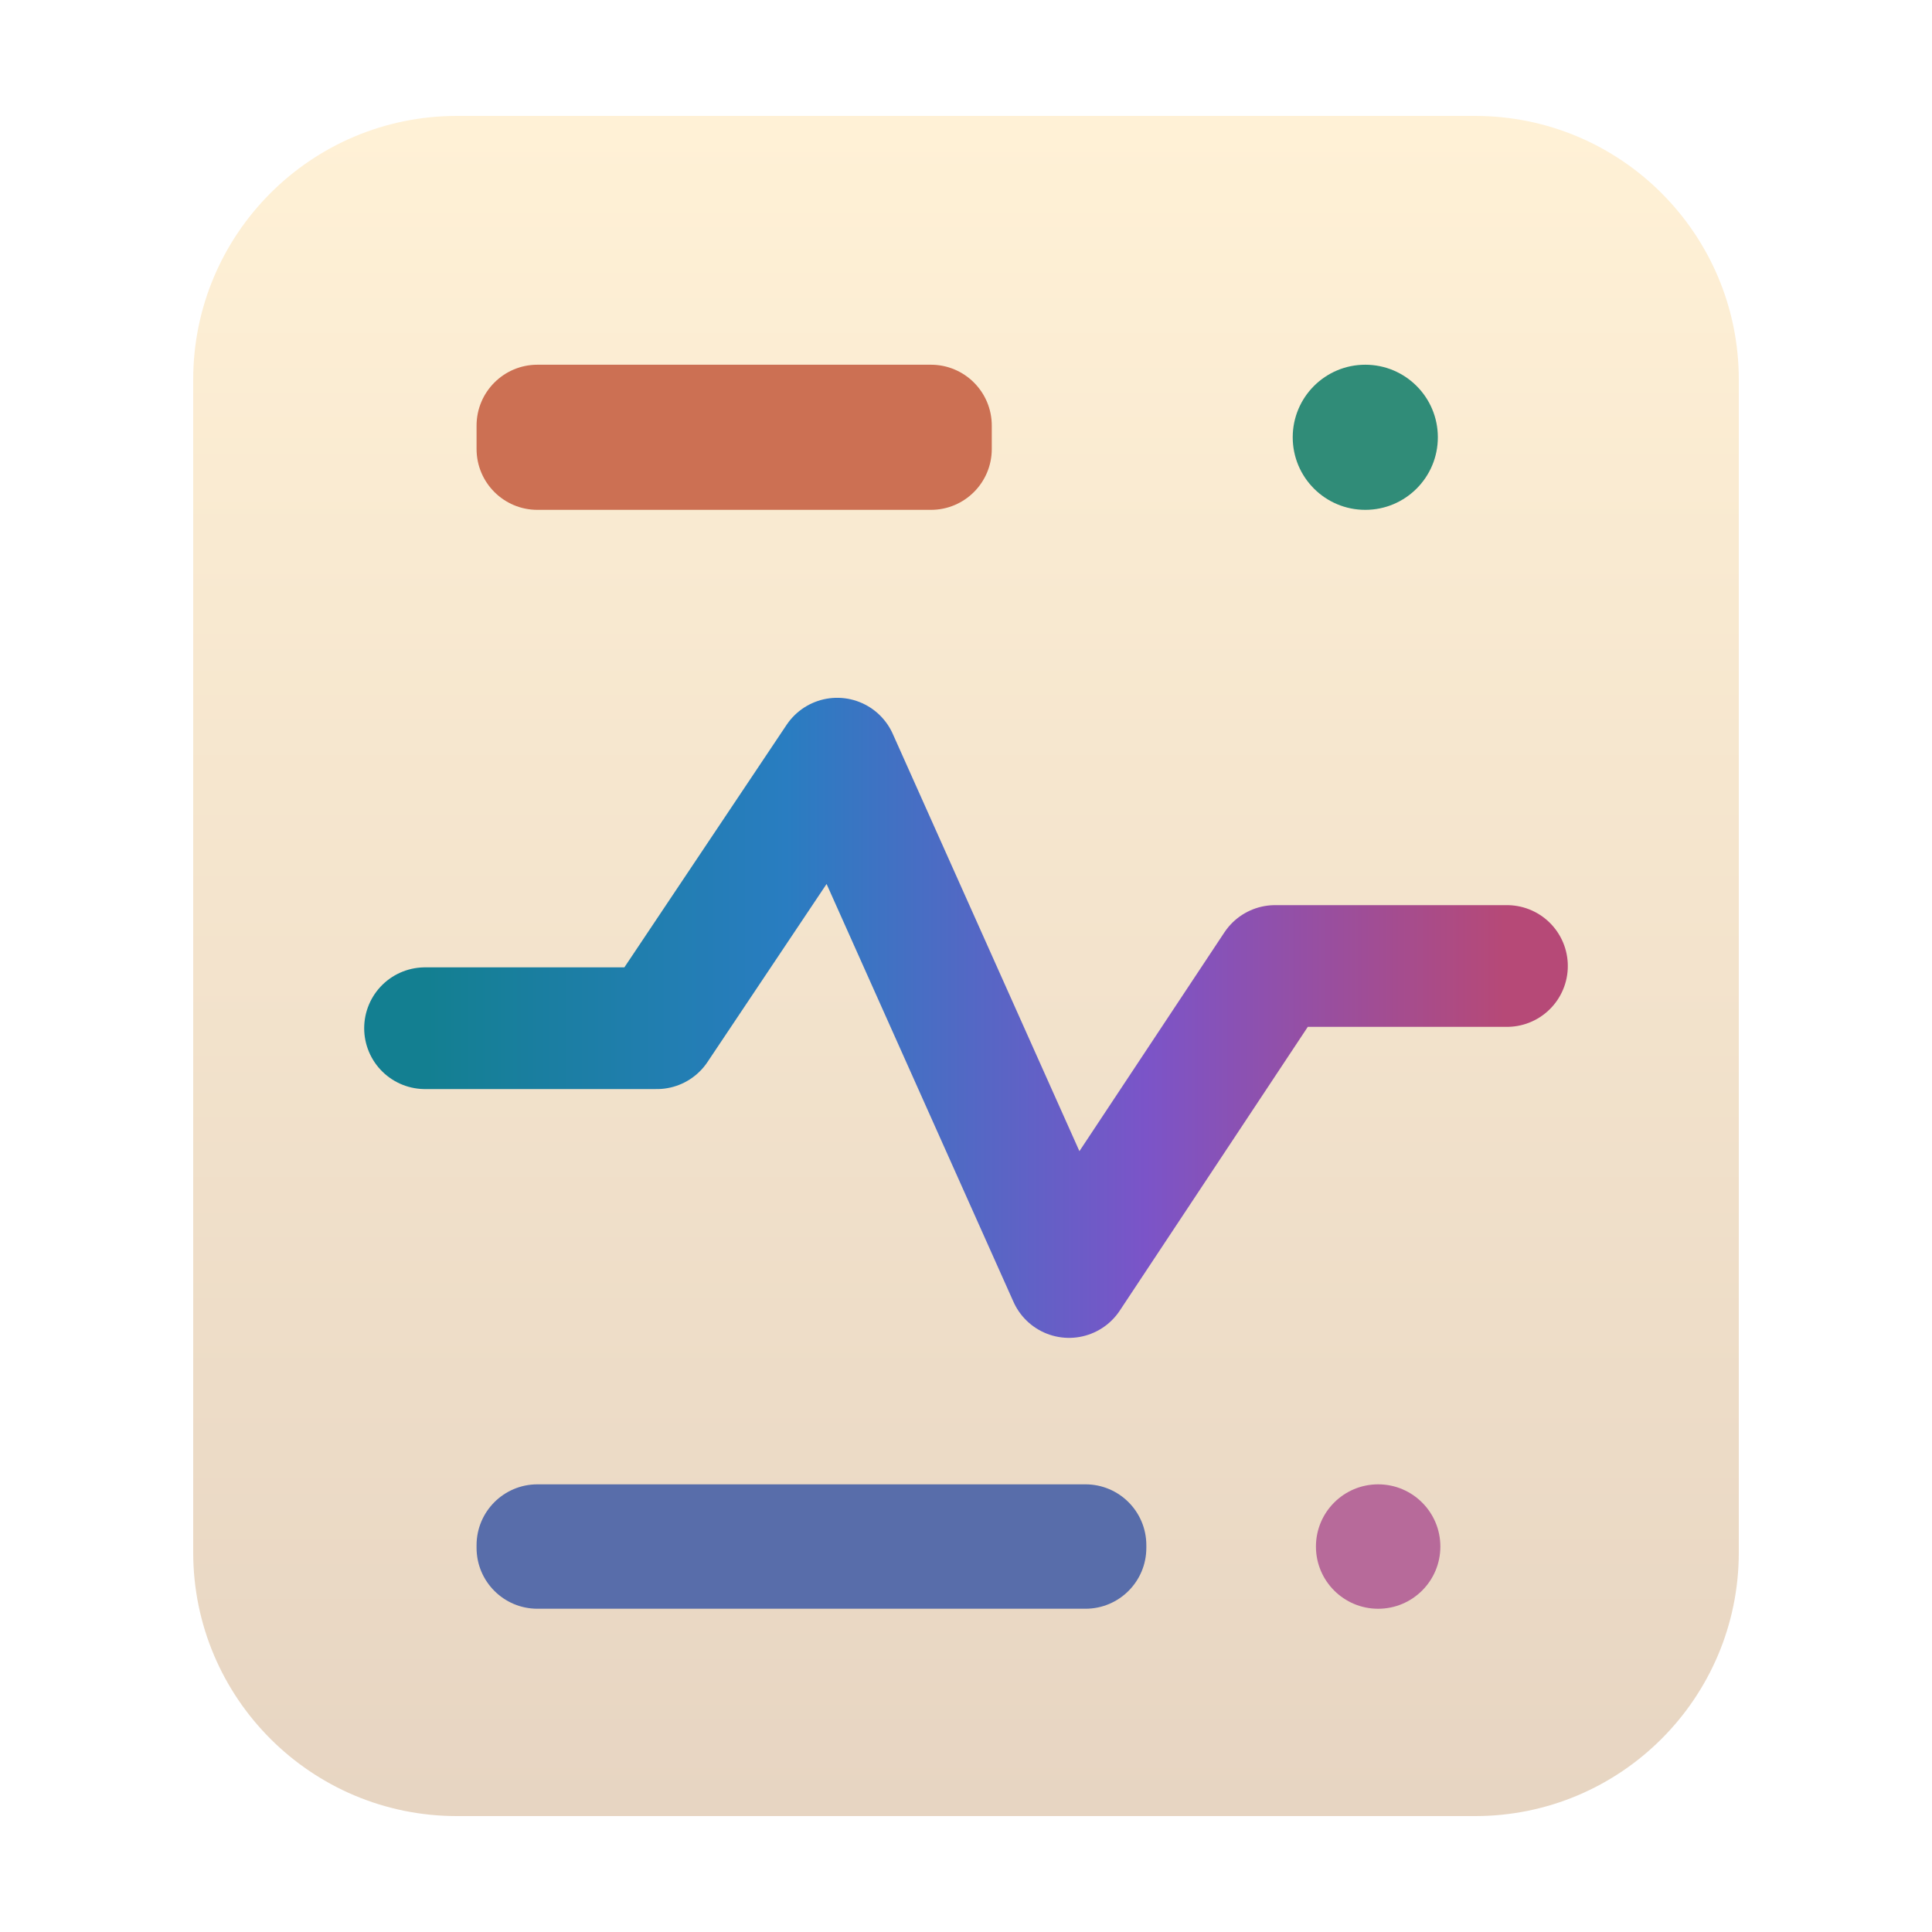
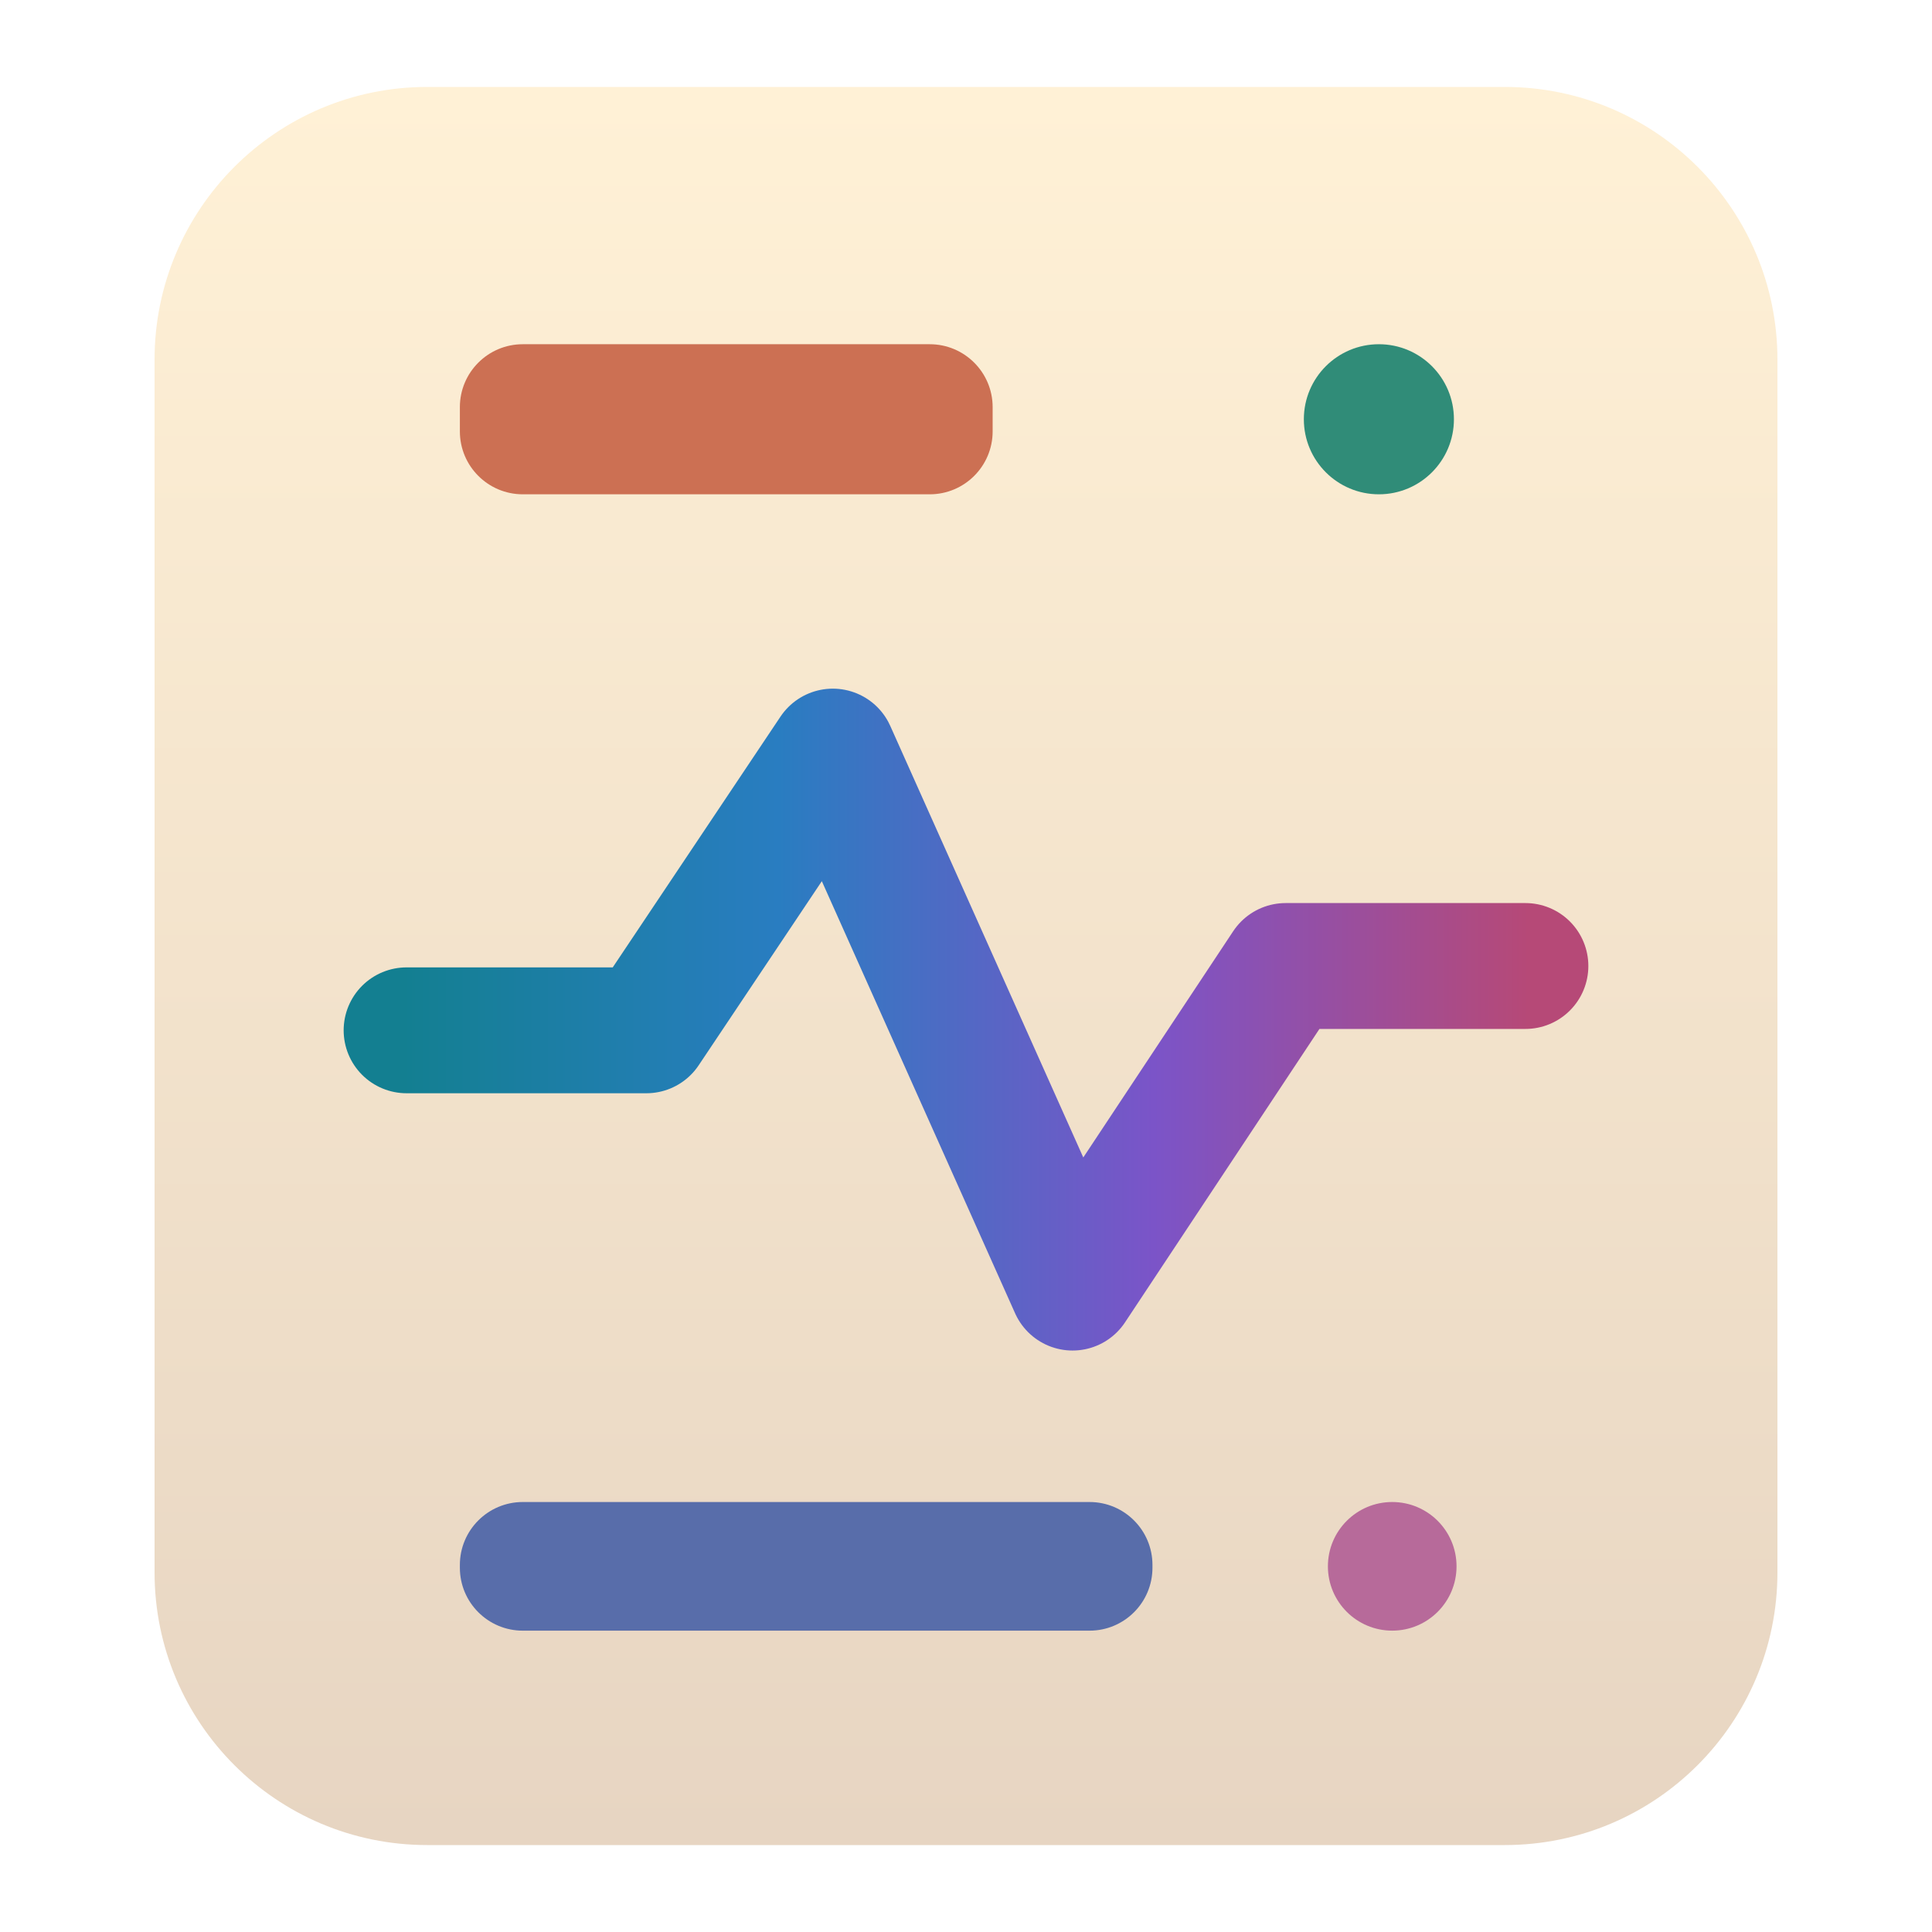
<svg xmlns="http://www.w3.org/2000/svg" viewBox="0 0 100 100">
  <defs>
    <linearGradient id="wave" x1="0" x2="1" y1="0" y2="0">
      <stop offset="0.0" stop-color="#137F91" />
      <stop offset="0.333" stop-color="#297DC1" />
      <stop offset="0.667" stop-color="#7B54C8" />
      <stop offset="1.0" stop-color="#B64977" />
    </linearGradient>
    <linearGradient id="body" x1="0" x2="0" y1="0" y2="1">
      <stop offset="0.0" stop-color="#FFF1D6" />
      <stop offset="1.0" stop-color="#E7D5C2" />
    </linearGradient>
  </defs>
-   <rect x="10.0" y="6.0" width="80.0" height="88.0" rx="13.65" fill="url(#body)" />
-   <rect x="24.667" y="18.878" width="26.667" height="7.512" rx="3.15" fill="#CC7053" />
-   <ellipse cx="70.667" cy="22.634" rx="3.756" ry="3.756" fill="#308C78" />
-   <rect x="24.667" y="76.829" width="34.667" height="6.439" rx="3.15" fill="#586DAA" />
-   <ellipse cx="71.333" cy="80.049" rx="3.22" ry="3.22" fill="#B76A9A" />
-   <polyline points="22.0,53.22 34.0,53.22 43.333,39.268 55.333,66.098 66.0,50.0 78.0,50.0" fill="none" stroke="url(#wave)" stroke-width="6.3" stroke-linecap="round" stroke-linejoin="round" />
+   <rect x="8" y="4.5" width="84" height="91.0" rx="14.115" fill="url(#body)" />
+   <rect x="23.803" y="17.817" width="27.576" height="7.768" rx="3.257" fill="#CC7053" />
+   <ellipse cx="71.371" cy="21.701" rx="3.884" ry="3.884" fill="#308C78" />
+   <rect x="23.803" y="77.744" width="35.848" height="6.659" rx="3.257" fill="#586DAA" />
+   <ellipse cx="72.061" cy="81.073" rx="3.329" ry="3.329" fill="#B76A9A" />
+   <polyline points="21.045,53.329 33.455,53.329 43.106,38.902 55.515,66.646 66.545,50.0 78.955,50.0" fill="none" stroke="url(#wave)" stroke-width="6.515" stroke-linecap="round" stroke-linejoin="round" />
</svg>
